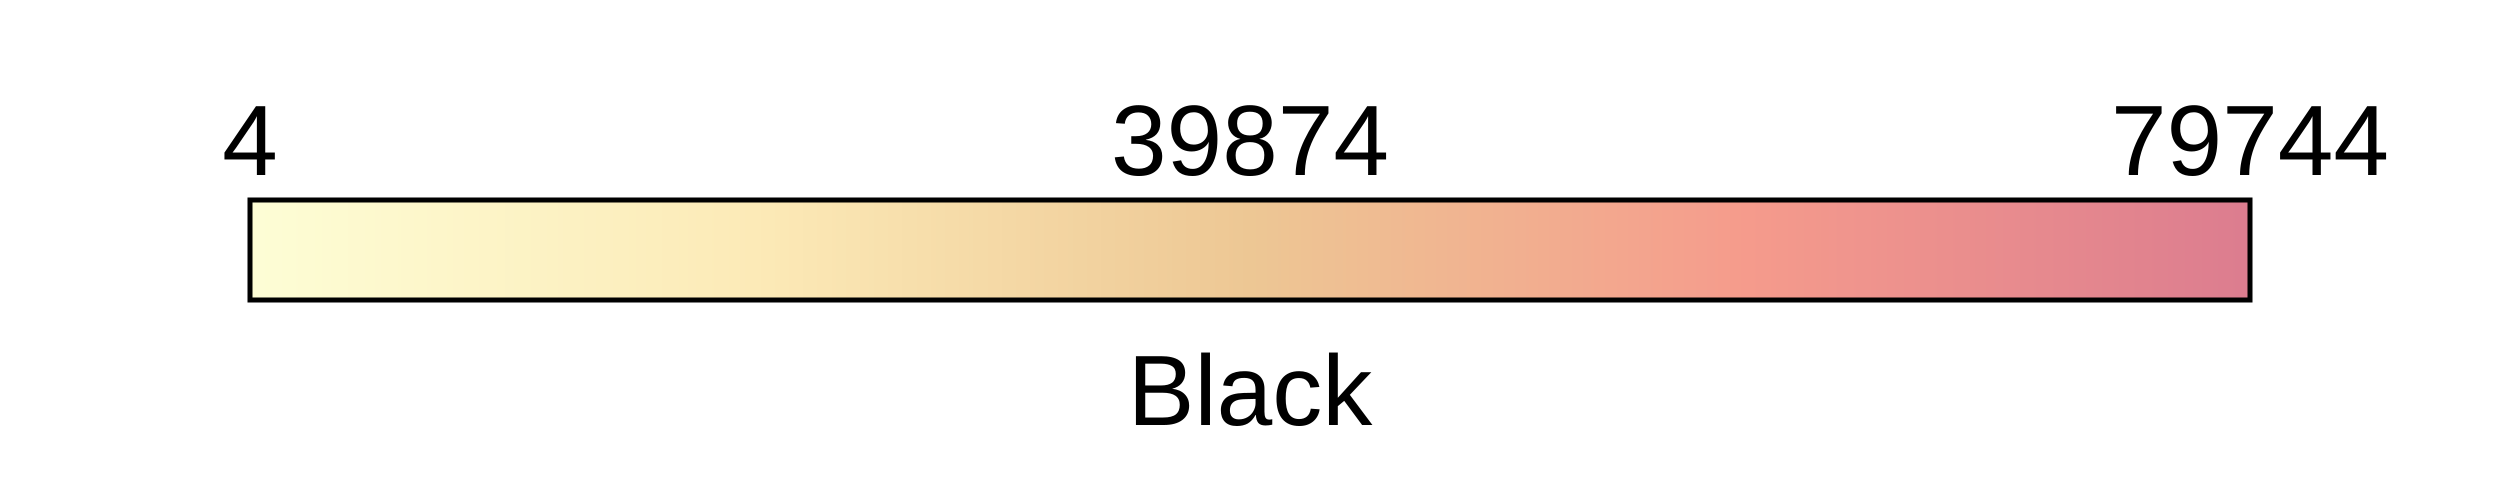
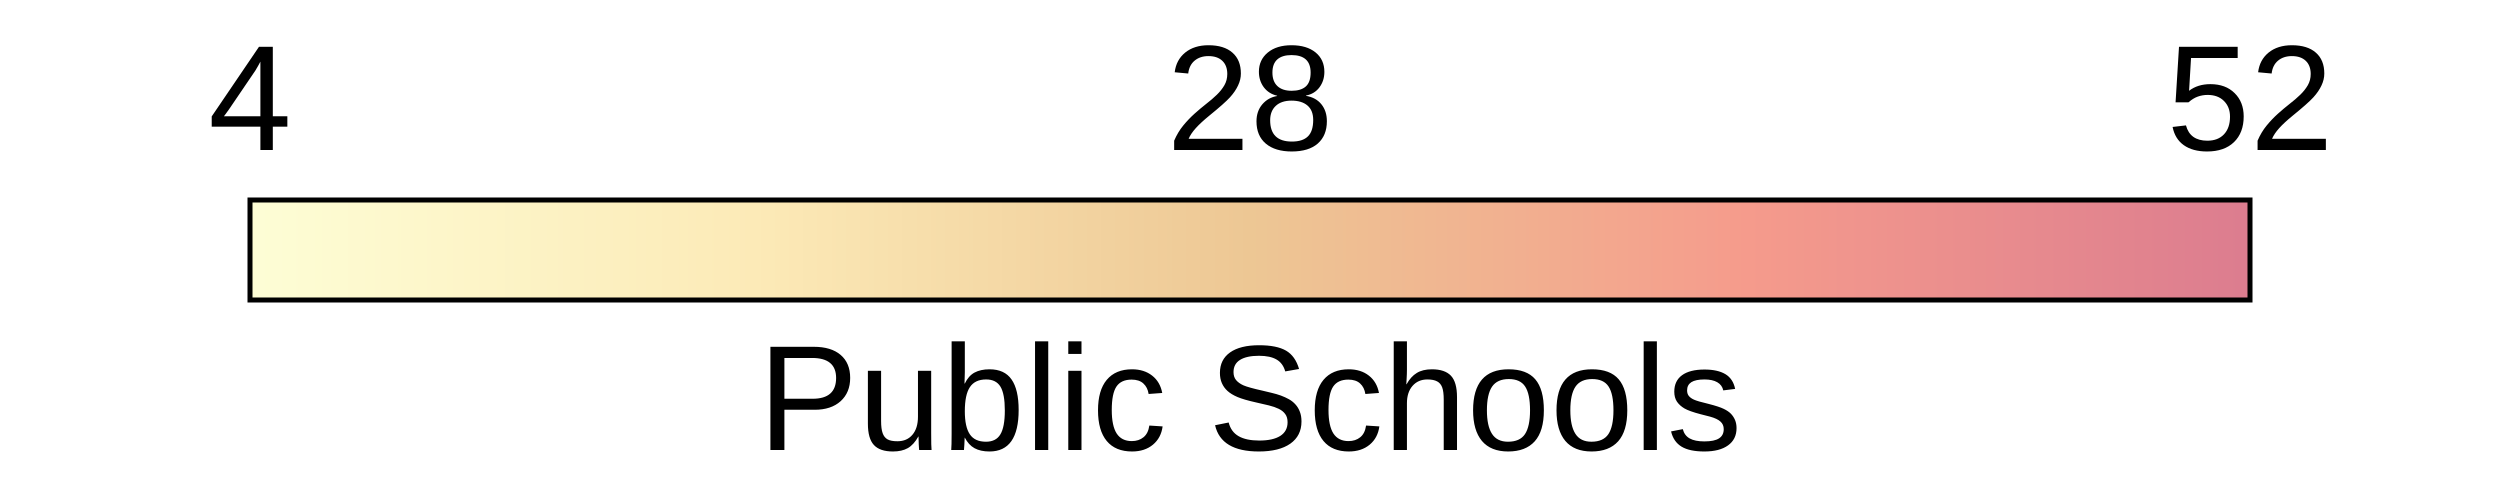
<svg xmlns="http://www.w3.org/2000/svg" width="500" height="100" style="background-color: transparent;">
  <defs>
    <linearGradient id="branca-gradient" x1="0%" y1="0%" x2="100%" y2="0%">
      <stop offset="0%" style="stop-color: #fdfdd5;" />
      <stop offset="25%" style="stop-color: #fceab7;" />
      <stop offset="50%" style="stop-color: #edc794;" />
      <stop offset="75%" style="stop-color: #f59b8c;" />
      <stop offset="100%" style="stop-color: #dc7d8f;" />
    </linearGradient>
  </defs>
  <rect x="50" y="40" width="400" height="20" fill="url(#branca-gradient)" stroke="black" stroke-width="1" />
-   <text x="50" y="35" font-family="Arial" font-size="20" text-anchor="middle" fill="black">4</text>
-   <text x="250" y="35" font-family="Arial" font-size="20" text-anchor="middle" fill="black">39874</text>
-   <text x="450" y="35" font-family="Arial" font-size="20" text-anchor="middle" fill="black">79744</text>
-   <text x="250" y="85" font-family="Arial" font-size="20" text-anchor="middle" fill="black">Black</text>
+   <text x="50" y="30" font-family="Arial" font-size="30" text-anchor="middle" fill="black">4</text>
+   <text x="250" y="30" font-family="Arial" font-size="30" text-anchor="middle" fill="black">28</text>
+   <text x="450" y="30" font-family="Arial" font-size="30" text-anchor="middle" fill="black">52</text>
+   <text x="250" y="90" font-family="Arial" font-size="30" text-anchor="middle" fill="black">Public Schools</text>
</svg>
